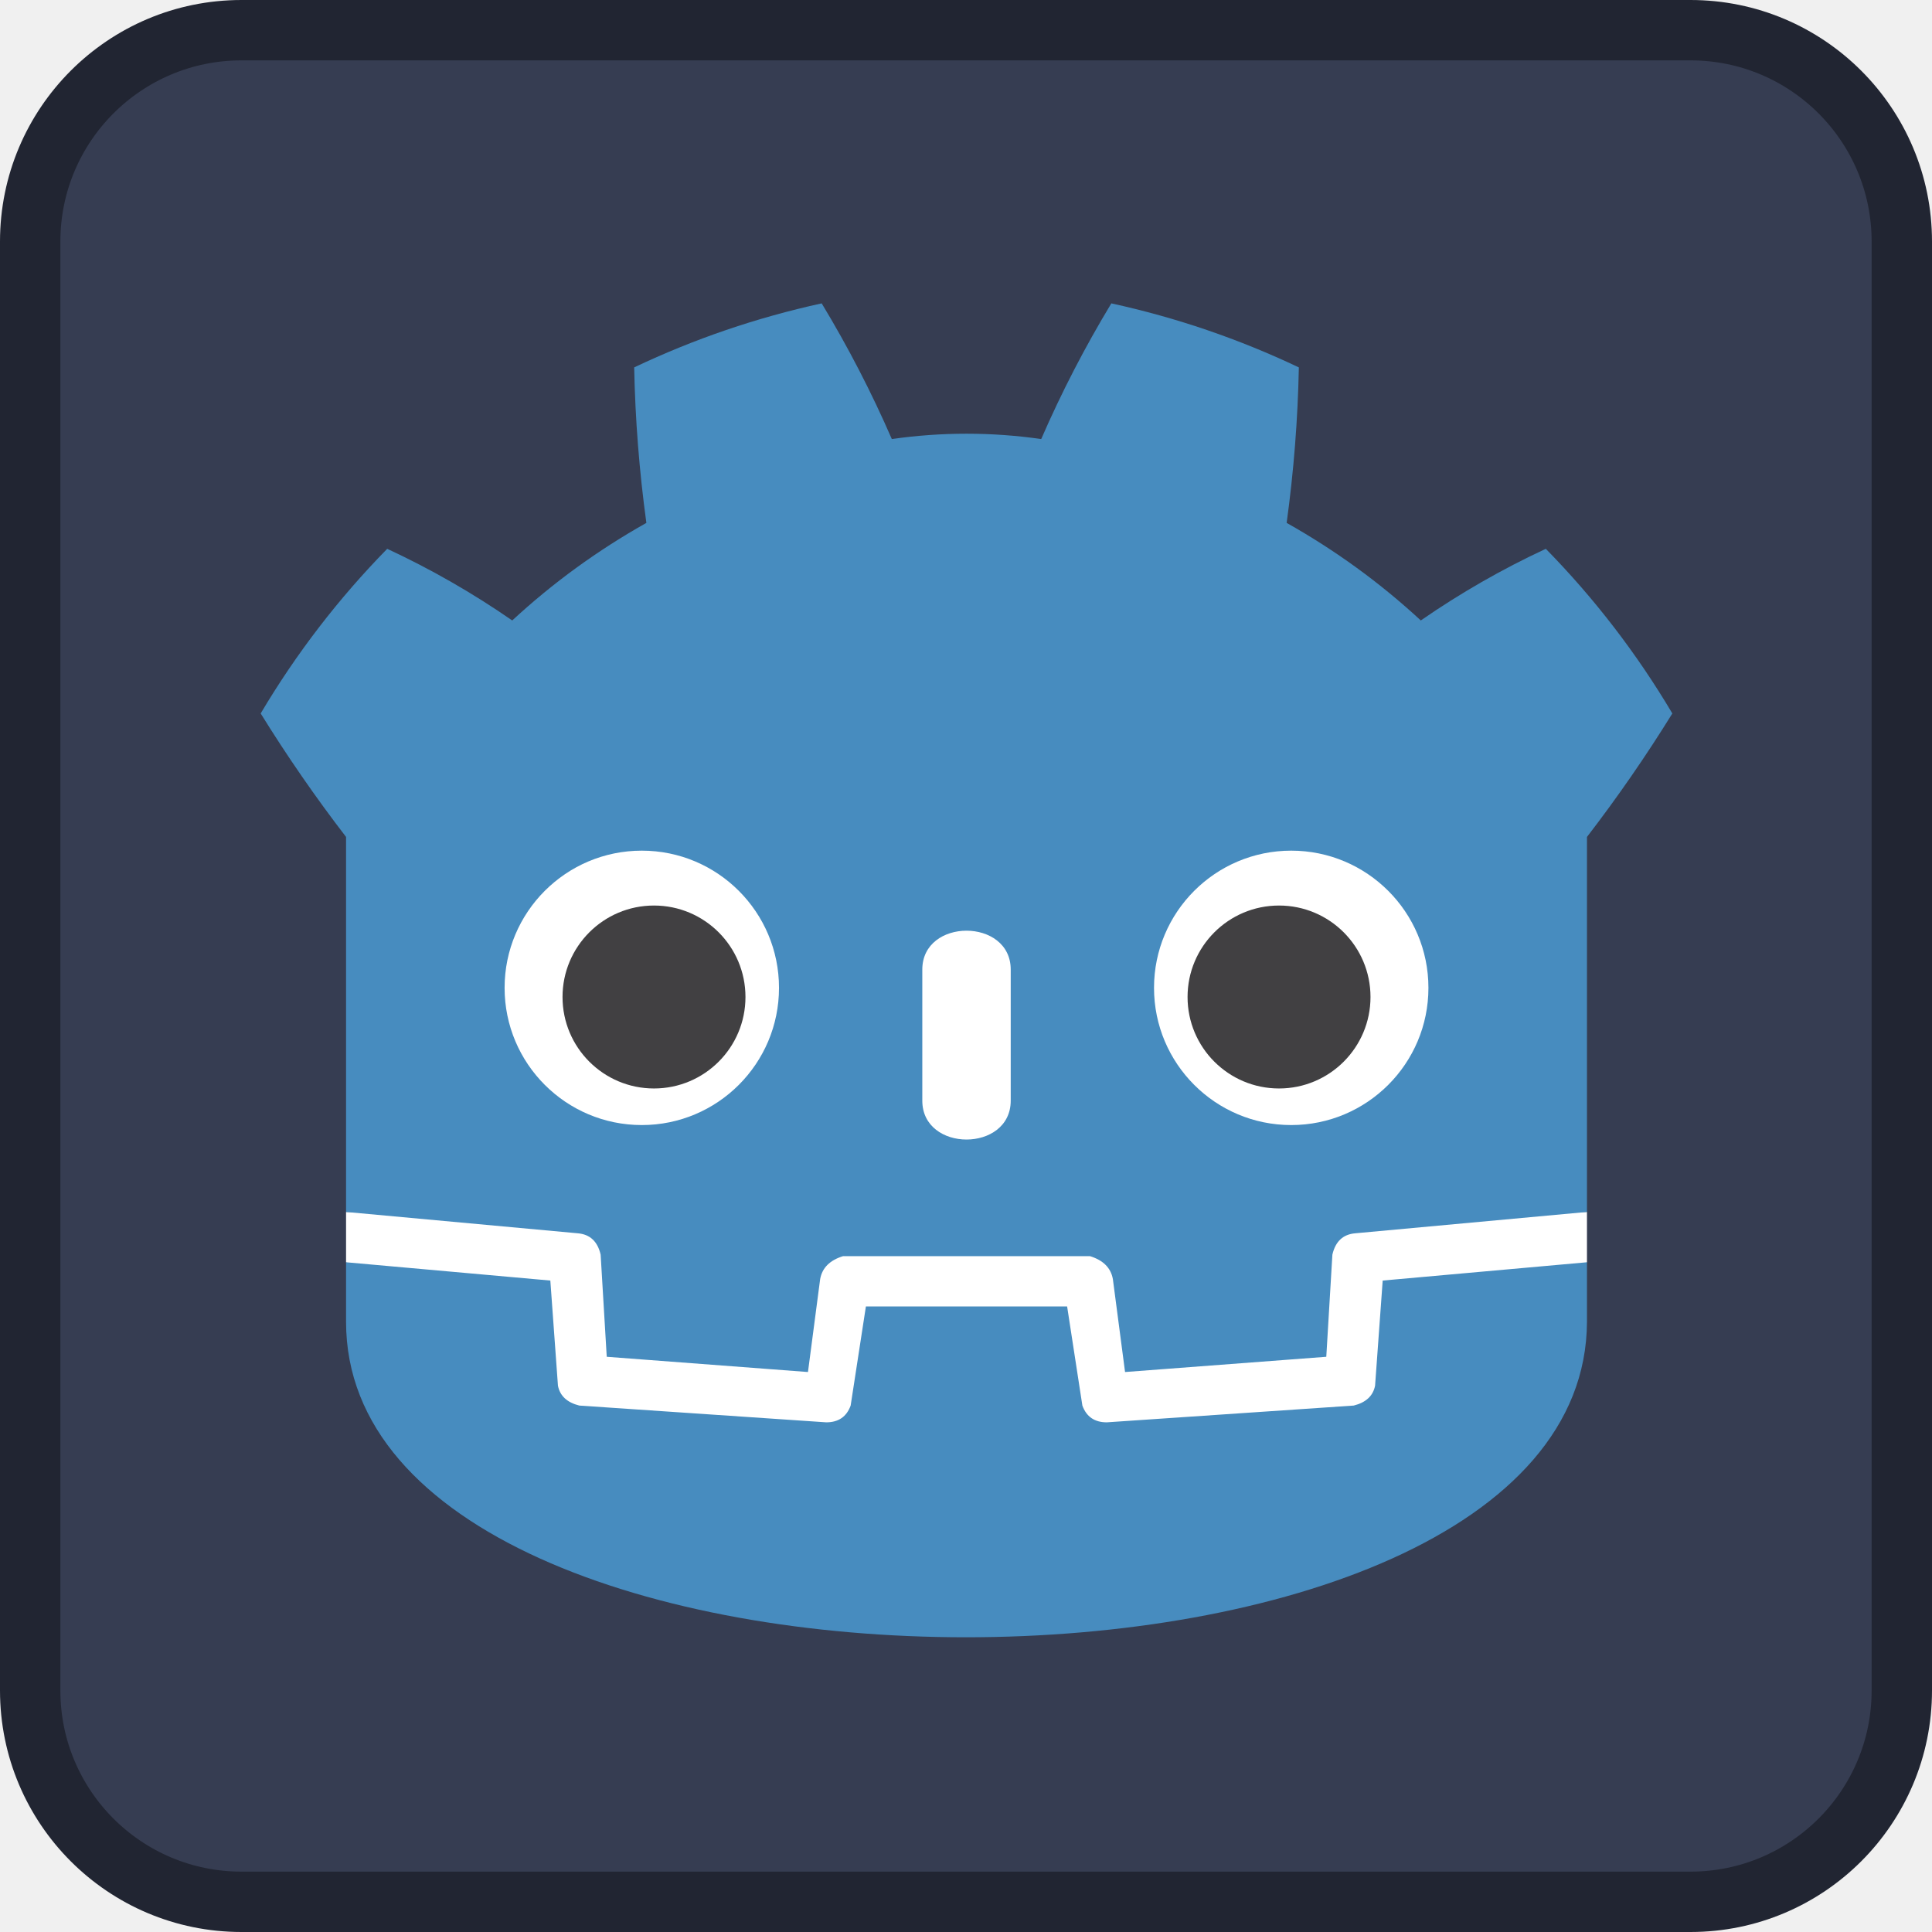
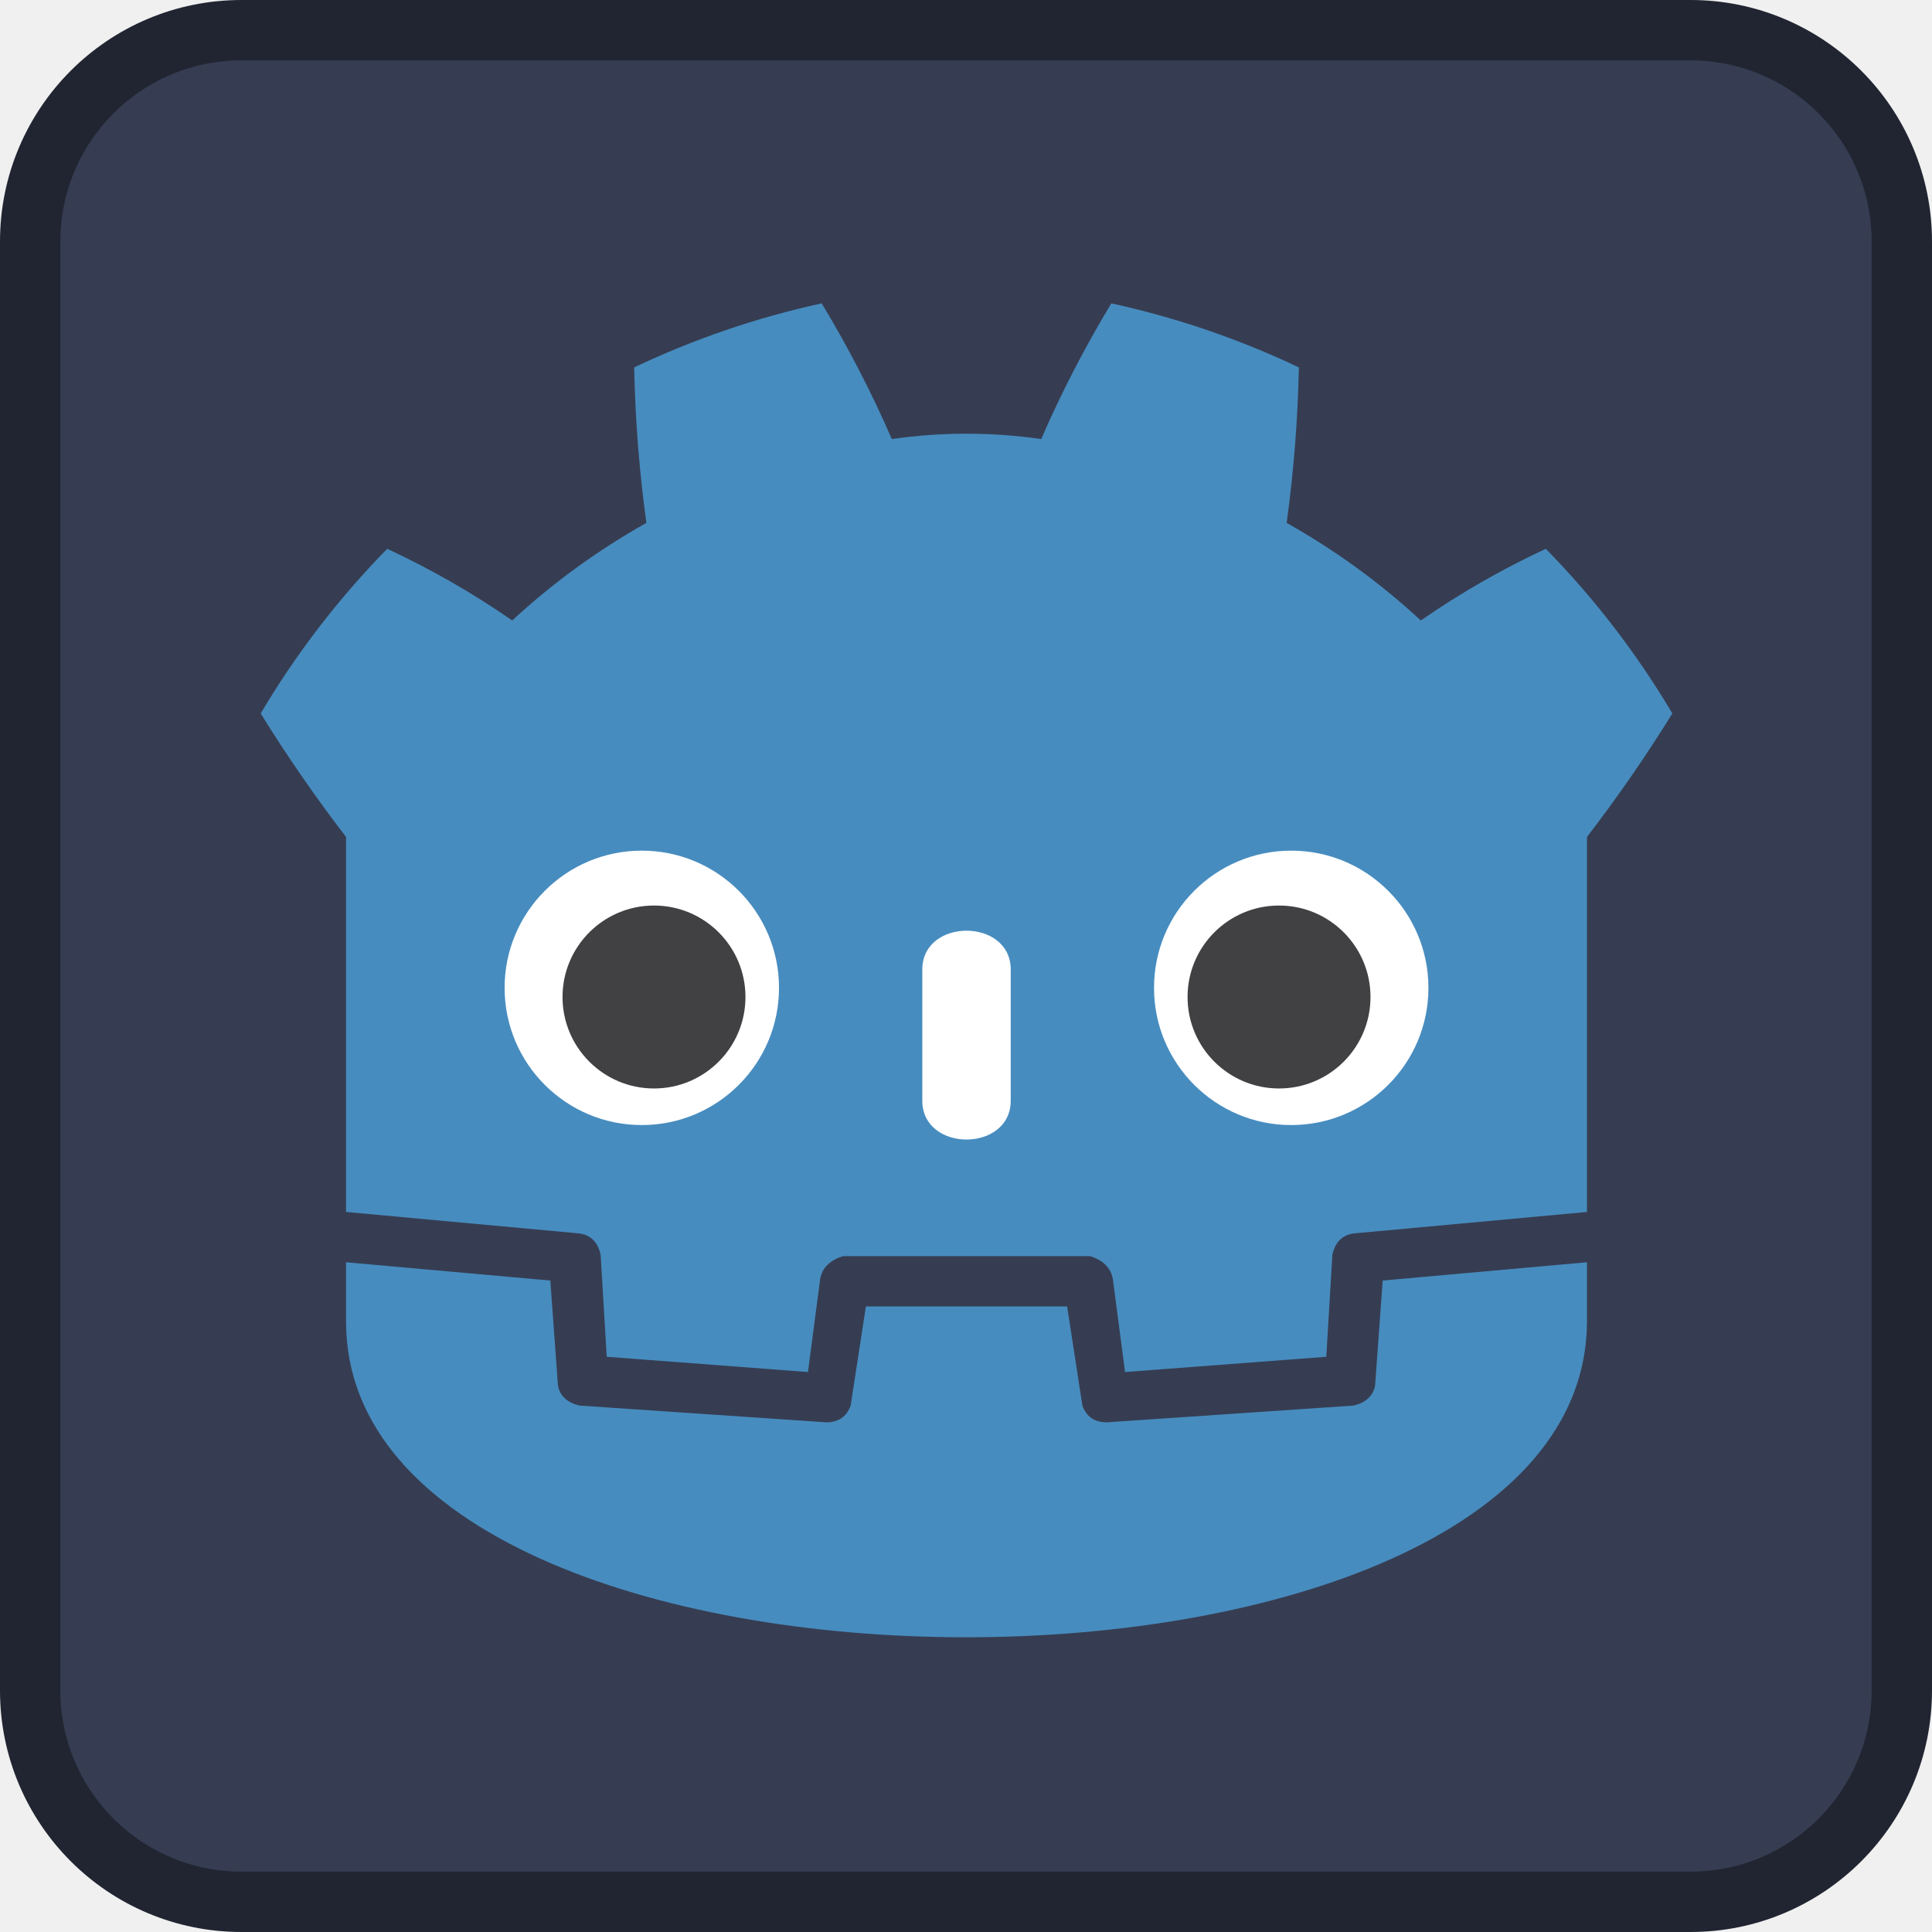
- <svg xmlns="http://www.w3.org/2000/svg" width="128" height="128">
-   <rect width="124" height="124" x="2" y="2" fill="#363d52" stroke="#212532" stroke-width="4" rx="14" />
-   <g fill="#fff" transform="translate(12.322 12.322)scale(.101)">
-     <path d="M105 673v33q407 354 814 0v-33z" />
-     <path fill="#478cbf" d="m105 673 152 14q12 1 15 14l4 67 132 10 8-61q2-11 15-15h162q13 4 15 15l8 61 132-10 4-67q3-13 15-14l152-14V427q30-39 56-81-35-59-83-108-43 20-82 47-40-37-88-64 7-51 8-102-59-28-123-42-26 43-46 89-49-7-98 0-20-46-46-89-64 14-123 42 1 51 8 102-48 27-88 64-39-27-82-47-48 49-83 108 26 42 56 81zm0 33v39c0 276 813 276 814 0v-39l-134 12-5 69q-2 10-14 13l-162 11q-12 0-16-11l-10-65H446l-10 65q-4 11-16 11l-162-11q-12-3-14-13l-5-69z" />
-     <path d="M483 600c0 34 58 34 58 0v-86c0-34-58-34-58 0z" />
-     <circle cx="725" cy="526" r="90" />
-     <circle cx="299" cy="526" r="90" />
+ <svg xmlns="http://www.w3.org/2000/svg" width="128" height="128" version="1.1" id="svg6">
+   <defs id="defs6" />
+   <rect width="124" height="124" x="2" y="2" fill="#363d52" stroke="#212532" stroke-width="4" rx="14" id="rect1" />
+   <g fill="#fff" transform="translate(12.322 12.322)scale(.101)" id="g4">
+     <path fill="#478cbf" d="m105 673 152 14q12 1 15 14l4 67 132 10 8-61q2-11 15-15h162q13 4 15 15l8 61 132-10 4-67q3-13 15-14l152-14V427q30-39 56-81-35-59-83-108-43 20-82 47-40-37-88-64 7-51 8-102-59-28-123-42-26 43-46 89-49-7-98 0-20-46-46-89-64 14-123 42 1 51 8 102-48 27-88 64-39-27-82-47-48 49-83 108 26 42 56 81zm0 33v39c0 276 813 276 814 0v-39l-134 12-5 69q-2 10-14 13l-162 11q-12 0-16-11l-10-65H446l-10 65q-4 11-16 11l-162-11q-12-3-14-13l-5-69z" id="path2" />
+     <path d="M483 600c0 34 58 34 58 0v-86c0-34-58-34-58 0z" id="path3" />
+     <circle cx="725" cy="526" r="90" id="circle3" />
+     <circle cx="299" cy="526" r="90" id="circle4" />
  </g>
-   <g fill="#414042" transform="translate(12.322 12.322)scale(.101)">
-     <circle cx="307" cy="532" r="60" />
-     <circle cx="717" cy="532" r="60" />
+   <g fill="#414042" transform="translate(12.322 12.322)scale(.101)" id="g6">
+     <circle cx="307" cy="532" r="60" id="circle5" />
+     <circle cx="717" cy="532" r="60" id="circle6" />
  </g>
</svg>
